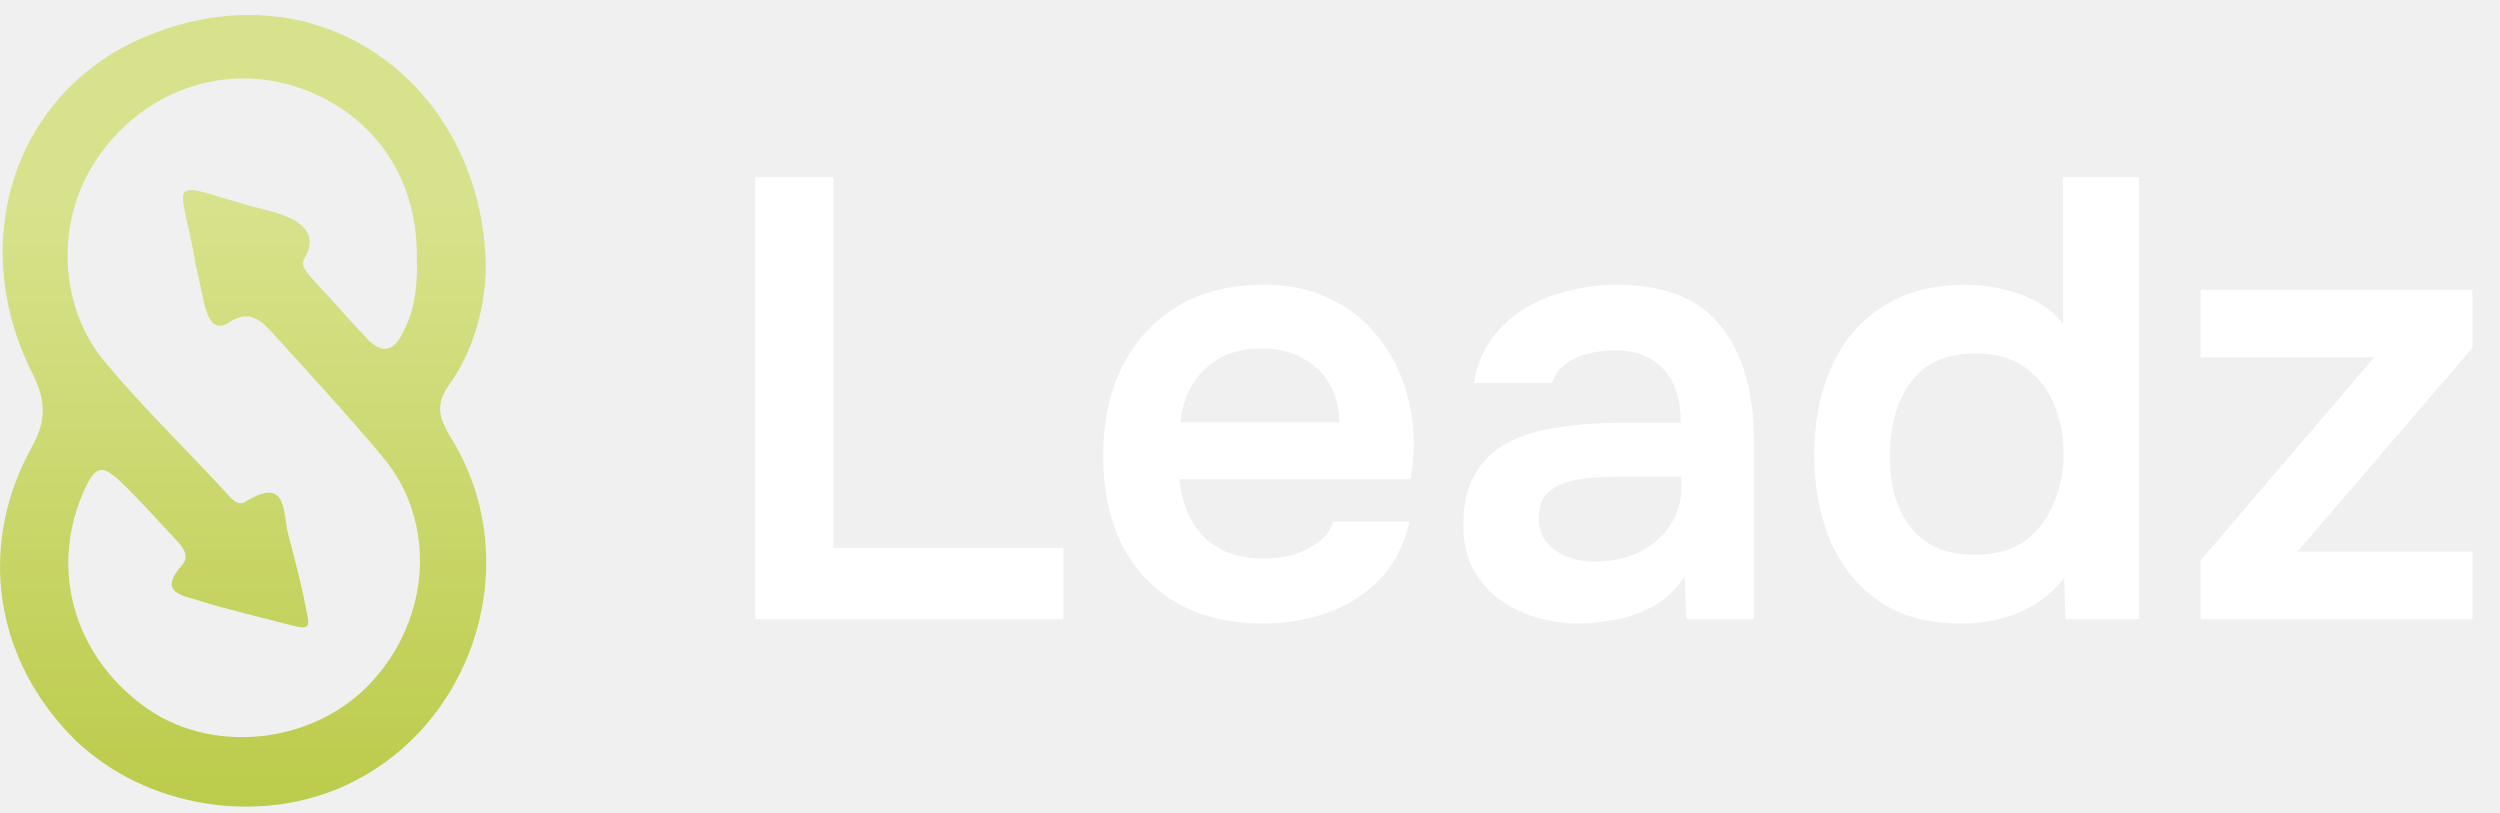
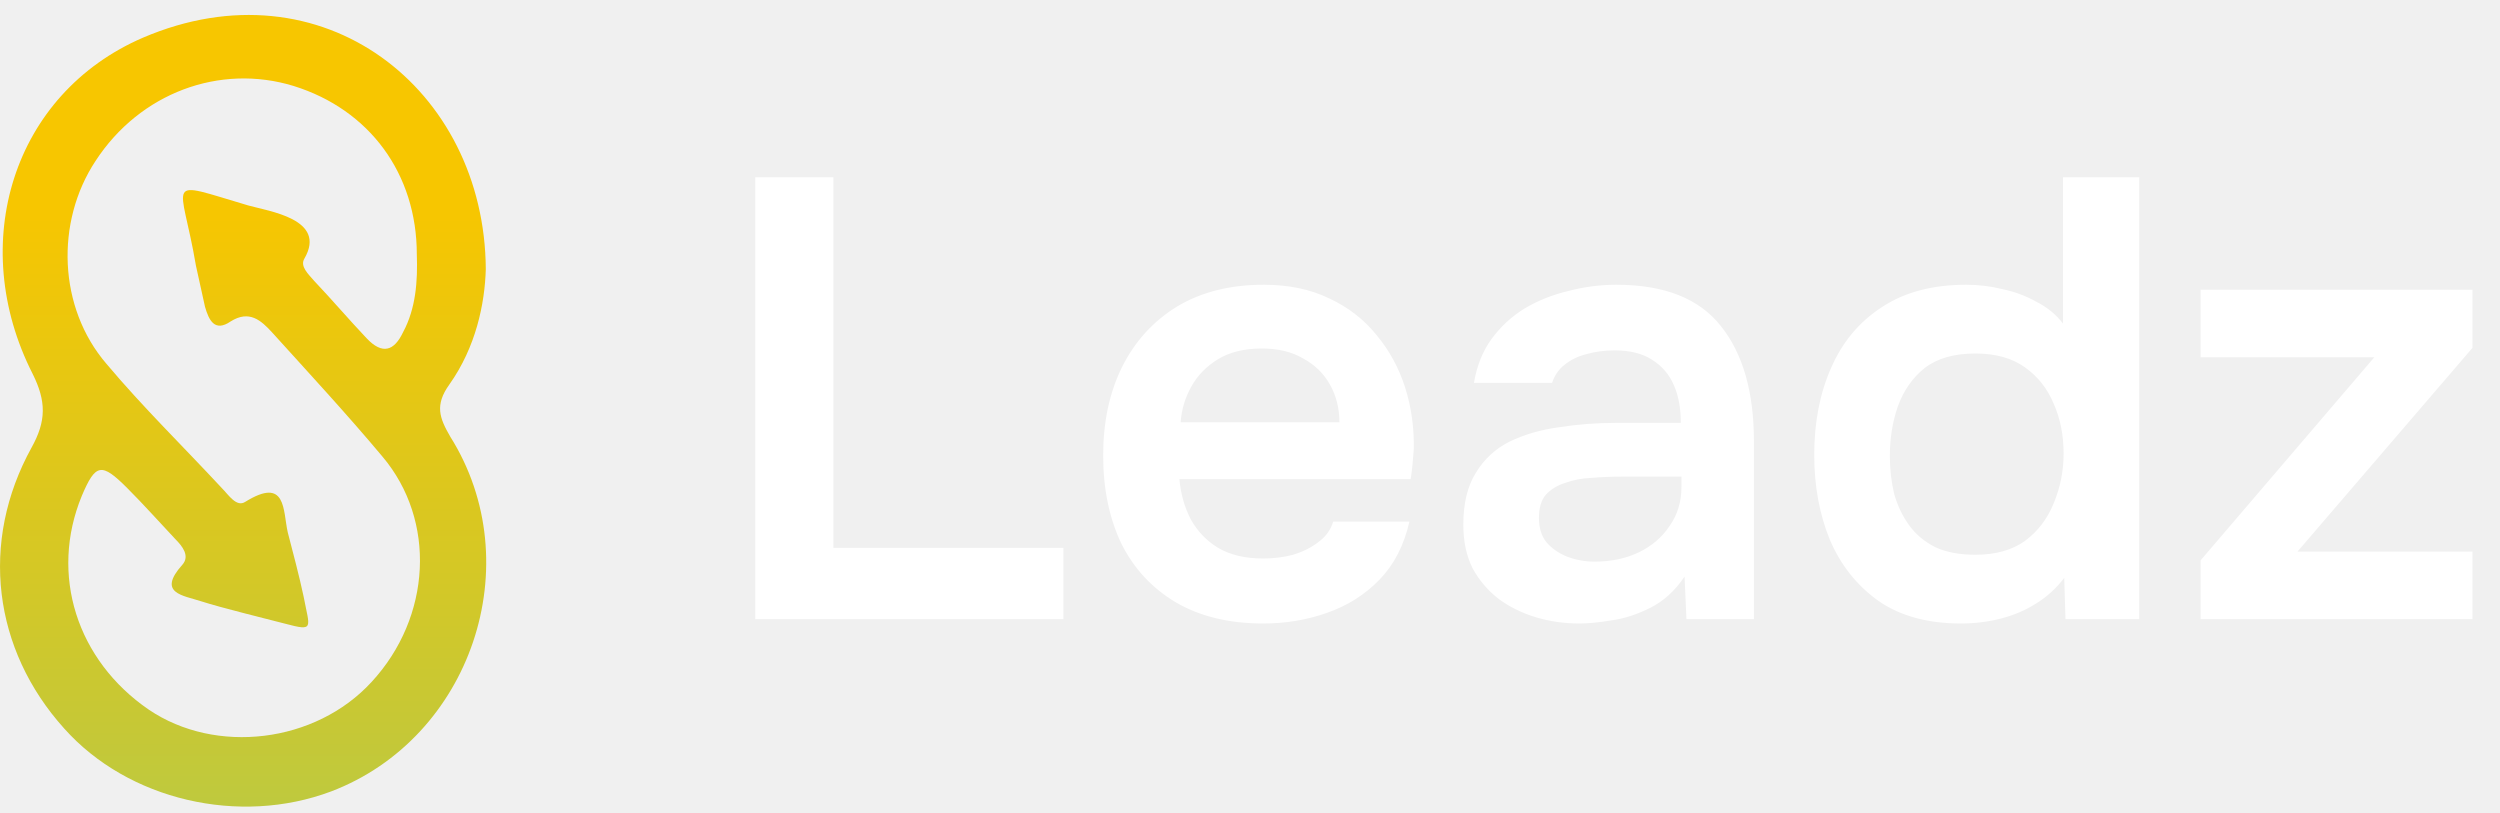
<svg xmlns="http://www.w3.org/2000/svg" width="120" height="39" viewBox="0 0 120 39" fill="none">
  <path d="M36.252 29.718V8.508H40.002V26.298H51.042V29.718H36.252ZM60.632 29.928C58.992 29.928 57.592 29.588 56.432 28.908C55.292 28.228 54.422 27.288 53.822 26.088C53.242 24.868 52.952 23.458 52.952 21.858C52.952 20.258 53.252 18.848 53.852 17.628C54.472 16.388 55.352 15.418 56.492 14.718C57.652 14.018 59.042 13.668 60.662 13.668C61.862 13.668 62.912 13.888 63.812 14.328C64.712 14.748 65.462 15.328 66.062 16.068C66.682 16.808 67.142 17.648 67.442 18.588C67.742 19.528 67.882 20.518 67.862 21.558C67.842 21.798 67.822 22.038 67.802 22.278C67.782 22.498 67.752 22.738 67.712 22.998H56.612C56.672 23.698 56.852 24.338 57.152 24.918C57.472 25.498 57.912 25.958 58.472 26.298C59.052 26.638 59.772 26.808 60.632 26.808C61.132 26.808 61.612 26.748 62.072 26.628C62.532 26.488 62.932 26.288 63.272 26.028C63.632 25.768 63.872 25.438 63.992 25.038H67.652C67.392 26.178 66.912 27.108 66.212 27.828C65.512 28.548 64.672 29.078 63.692 29.418C62.732 29.758 61.712 29.928 60.632 29.928ZM56.672 20.268H64.292C64.292 19.608 64.142 19.008 63.842 18.468C63.542 17.928 63.112 17.508 62.552 17.208C62.012 16.888 61.352 16.728 60.572 16.728C59.732 16.728 59.032 16.898 58.472 17.238C57.912 17.578 57.482 18.018 57.182 18.558C56.882 19.098 56.712 19.668 56.672 20.268ZM75.819 29.928C75.079 29.928 74.379 29.828 73.719 29.628C73.059 29.428 72.469 29.138 71.949 28.758C71.429 28.358 71.009 27.868 70.689 27.288C70.389 26.688 70.239 25.988 70.239 25.188C70.239 24.168 70.439 23.338 70.839 22.698C71.239 22.038 71.779 21.538 72.459 21.198C73.159 20.858 73.949 20.628 74.829 20.508C75.709 20.368 76.629 20.298 77.589 20.298H80.679C80.679 19.598 80.569 18.998 80.349 18.498C80.129 17.978 79.779 17.568 79.299 17.268C78.839 16.968 78.239 16.818 77.499 16.818C77.019 16.818 76.569 16.878 76.149 16.998C75.749 17.098 75.399 17.268 75.099 17.508C74.819 17.728 74.619 18.018 74.499 18.378H70.749C70.889 17.558 71.169 16.858 71.589 16.278C72.029 15.678 72.559 15.188 73.179 14.808C73.819 14.428 74.519 14.148 75.279 13.968C76.039 13.768 76.809 13.668 77.589 13.668C79.889 13.668 81.559 14.328 82.599 15.648C83.659 16.968 84.189 18.818 84.189 21.198V29.718H80.949L80.859 27.678C80.399 28.358 79.849 28.858 79.209 29.178C78.569 29.498 77.949 29.698 77.349 29.778C76.749 29.878 76.239 29.928 75.819 29.928ZM76.539 26.958C77.339 26.958 78.049 26.808 78.669 26.508C79.289 26.208 79.779 25.788 80.139 25.248C80.519 24.708 80.709 24.088 80.709 23.388V22.878H77.829C77.349 22.878 76.869 22.898 76.389 22.938C75.929 22.958 75.509 23.038 75.129 23.178C74.749 23.298 74.439 23.488 74.199 23.748C73.979 24.008 73.869 24.378 73.869 24.858C73.869 25.338 73.989 25.728 74.229 26.028C74.489 26.328 74.819 26.558 75.219 26.718C75.639 26.878 76.079 26.958 76.539 26.958ZM94.133 29.928C92.533 29.928 91.213 29.568 90.173 28.848C89.133 28.108 88.353 27.128 87.833 25.908C87.333 24.688 87.083 23.328 87.083 21.828C87.083 20.268 87.353 18.878 87.893 17.658C88.433 16.418 89.243 15.448 90.323 14.748C91.403 14.028 92.753 13.668 94.373 13.668C94.973 13.668 95.553 13.738 96.113 13.878C96.693 13.998 97.233 14.198 97.733 14.478C98.253 14.738 98.683 15.088 99.023 15.528V8.508H102.683V29.718H99.143L99.083 27.738C98.703 28.238 98.253 28.648 97.733 28.968C97.233 29.288 96.673 29.528 96.053 29.688C95.433 29.848 94.793 29.928 94.133 29.928ZM94.823 26.628C95.783 26.628 96.573 26.408 97.193 25.968C97.813 25.508 98.273 24.908 98.573 24.168C98.893 23.408 99.053 22.608 99.053 21.768C99.053 20.888 98.893 20.088 98.573 19.368C98.273 18.648 97.813 18.068 97.193 17.628C96.573 17.188 95.783 16.968 94.823 16.968C93.803 16.968 92.993 17.198 92.393 17.658C91.813 18.118 91.383 18.728 91.103 19.488C90.843 20.228 90.713 21.028 90.713 21.888C90.713 22.528 90.783 23.138 90.923 23.718C91.083 24.278 91.323 24.778 91.643 25.218C91.963 25.658 92.383 26.008 92.903 26.268C93.423 26.508 94.063 26.628 94.823 26.628ZM105.628 29.718V26.898L113.968 17.148H105.628V13.908H118.678V16.698L110.278 26.478H118.678V29.718H105.628Z" fill="white" />
  <path d="M23.318 12.924C23.27 14.579 22.845 16.66 21.568 18.457C20.858 19.45 21.095 20.065 21.615 20.963C25.446 27.064 22.608 35.435 15.893 37.989C11.494 39.644 6.15 38.415 3.076 34.962C-0.329 31.179 -0.991 26.024 1.515 21.484C2.225 20.207 2.225 19.261 1.563 17.937C-1.606 11.694 0.617 4.505 6.859 1.81C15.467 -1.879 23.27 4.269 23.318 12.924ZM20.007 12.214C20.007 8.336 17.737 5.262 14.095 4.127C10.548 3.039 6.718 4.458 4.589 7.721C2.65 10.653 2.792 14.768 5.11 17.464C6.859 19.545 8.798 21.436 10.643 23.423C10.974 23.754 11.352 24.369 11.778 24.085C13.764 22.855 13.575 24.51 13.812 25.551C14.048 26.449 14.385 27.737 14.574 28.636C14.858 30.149 15.112 30.317 13.693 29.939C12.605 29.655 10.69 29.192 9.65 28.861C8.798 28.578 7.522 28.483 8.751 27.111C9.13 26.686 8.751 26.213 8.42 25.882C7.663 25.078 6.907 24.227 6.103 23.423C4.873 22.193 4.589 22.24 3.927 23.801C2.367 27.584 3.691 31.699 7.143 34.064C10.359 36.239 15.136 35.672 17.831 32.739C20.716 29.618 20.953 24.983 18.352 21.909C16.649 19.876 14.852 17.937 13.055 15.95C12.535 15.383 11.967 14.863 11.069 15.43C10.312 15.95 10.028 15.383 9.839 14.721C9.744 14.248 9.5 13.225 9.405 12.752C8.696 8.543 7.752 8.631 11.914 9.861C12.907 10.144 15.703 10.511 14.616 12.403C14.379 12.782 14.805 13.16 15.088 13.491C15.94 14.39 16.744 15.335 17.595 16.234C18.352 17.038 18.919 16.849 19.345 15.95C19.96 14.815 20.054 13.491 20.007 12.214Z" fill="url(#paint0_linear_106_3221)" />
  <defs>
    <linearGradient id="paint0_linear_106_3221" x1="11.67" y1="9.839" x2="11.67" y2="41.581" gradientUnits="userSpaceOnUse">
-       <stop stop-color="#D8E28C" />
+       <stop stop-color="#F7C600" />
      <stop offset="1" stop-color="#B9C944" />
    </linearGradient>
  </defs>
</svg>
